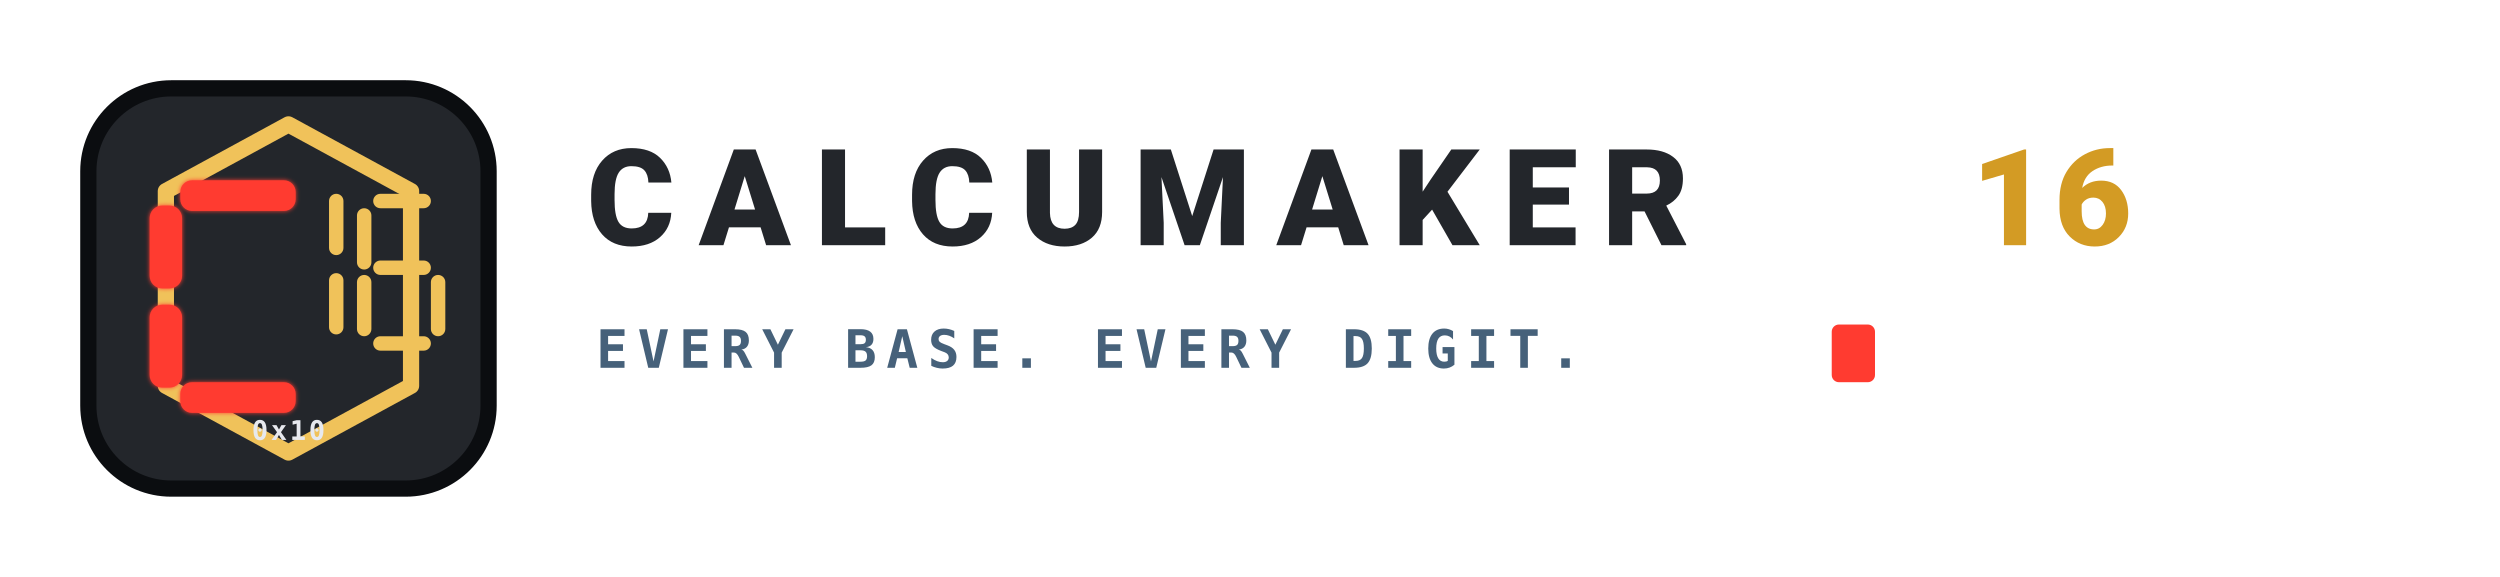
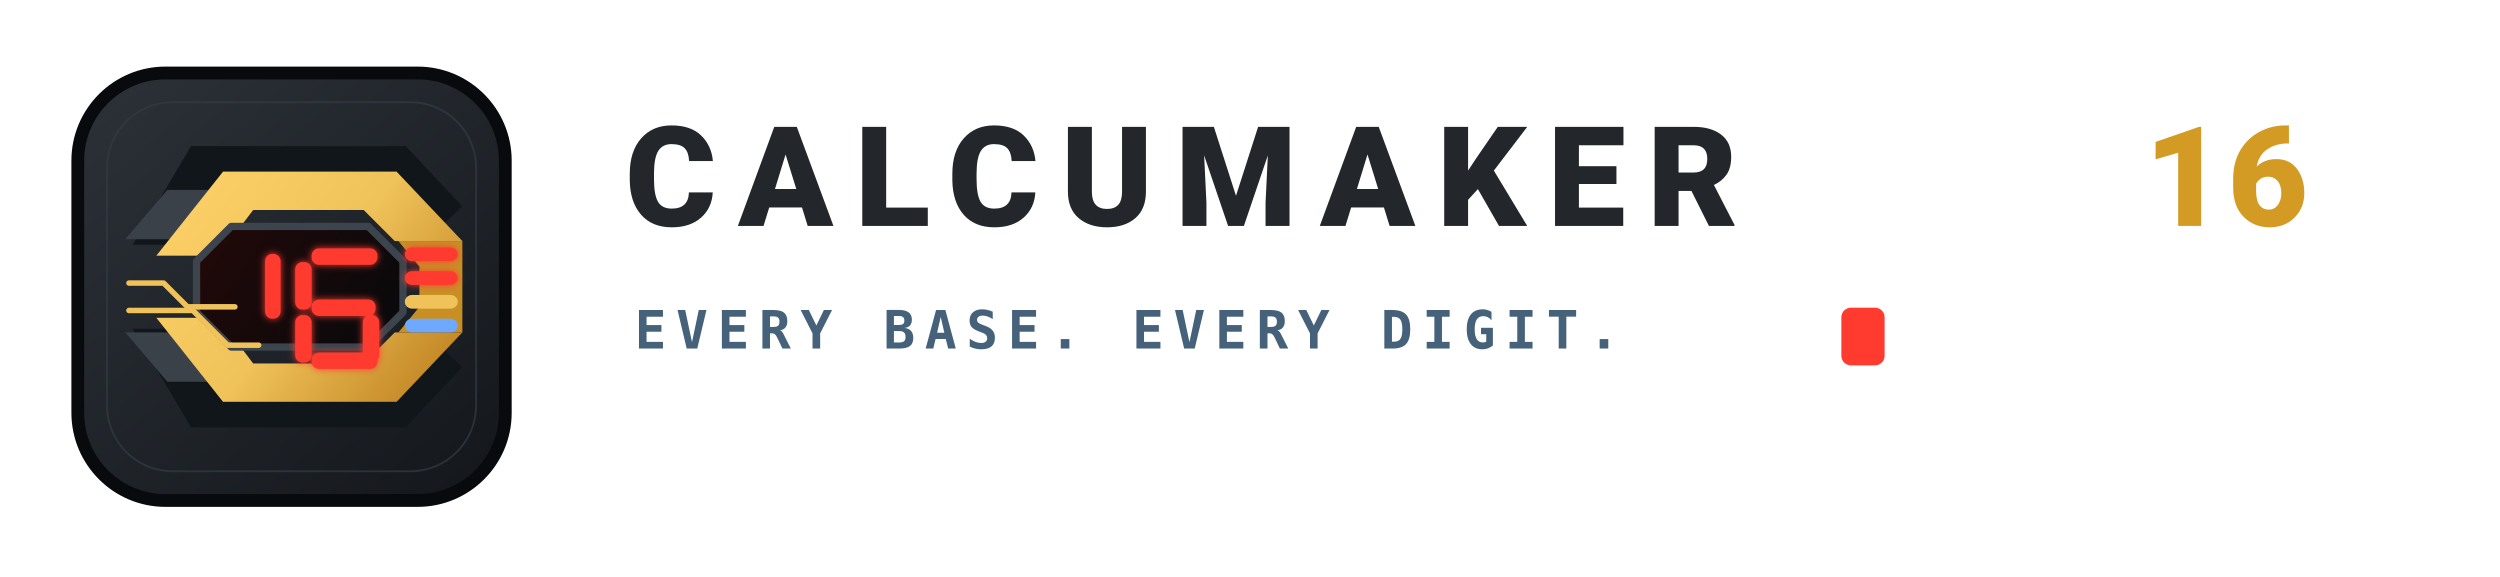
<svg xmlns="http://www.w3.org/2000/svg" viewBox="0 0 1040 240" role="img" aria-labelledby="title desc">
  <defs>
-     <filter id="soft-glow" x="-40%" y="-40%" width="180%" height="180%" color-interpolation-filters="sRGB">
-       <feGaussianBlur stdDeviation="2.4" result="blur" />
+     <linearGradient id="case" x1="72" y1="42" x2="442" y2="470" gradientUnits="userSpaceOnUse">
+       <stop offset="0" stop-color="#2b3036" />
+       <stop offset="1" stop-color="#15191e" />
+     </linearGradient>
+     <linearGradient id="gold" x1="92" y1="118" x2="442" y2="390" gradientUnits="userSpaceOnUse">
+       <stop offset="0" stop-color="#ffd36b" />
+       <stop offset=".52" stop-color="#f0c25a" />
+       <stop offset="1" stop-color="#b87918" />
+     </linearGradient>
+     <linearGradient id="glass" x1="168" y1="192" x2="374" y2="328" gradientUnits="userSpaceOnUse">
+       <stop offset="0" stop-color="#210909" />
+       <stop offset="1" stop-color="#07090c" />
+     </linearGradient>
+     <filter id="led-glow" x="-50%" y="-50%" width="200%" height="200%" color-interpolation-filters="sRGB">
+       <feGaussianBlur stdDeviation="4" result="blur" />
      <feMerge>
        <feMergeNode in="blur" />
        <feMergeNode in="SourceGraphic" />
      </feMerge>
    </filter>
  </defs>
-   <g transform="translate(24 24) scale(.375)">
-     <rect x="34" y="34" width="444" height="444" rx="92" fill="#23262b" />
-     <rect x="34" y="34" width="444" height="444" rx="92" fill="none" stroke="#0b0d10" stroke-width="18" />
-     <path d="M256 74 392 148v216L256 438 120 364V148Z" fill="none" stroke="#f0c25a" stroke-width="18" stroke-linejoin="round" />
-     <g fill="#ff3b30" filter="url(#soft-glow)">
-       <rect x="136" y="136" width="128" height="34" rx="13" />
-       <rect x="102" y="164" width="36" height="92" rx="14" />
-       <rect x="102" y="274" width="36" height="92" rx="14" />
-       <rect x="136" y="360" width="128" height="34" rx="13" />
+   <g transform="translate(24 22) scale(.38)">
+     <rect x="22" y="22" width="468" height="468" rx="96" fill="url(#case)" />
+     <rect x="22" y="22" width="468" height="468" rx="96" fill="none" stroke="#080a0d" stroke-width="14" />
+     <rect x="54" y="54" width="404" height="404" rx="72" fill="none" stroke="#343a42" stroke-width="2" opacity=".72" />
+     <path d="M146 102h235l62 66-34 32-46-48H190l-50 58H82Z" fill="#11161b" />
+     <path d="M82 302h58l50 58h173l46-48 34 32-62 66H146Z" fill="#11161b" />
+     <path d="M120 150h52l-46 54H74Z" fill="#3a4149" />
+     <path d="M74 306h52l46 54h-52Z" fill="#3a4149" />
+     <path d="M181 130h190l72 76h-74l-34-34H214l-38 50h-68Z" fill="url(#gold)" />
+     <path d="M108 290h68l38 50h121l34-34h74l-72 76H181Z" fill="url(#gold)" />
+     <path d="M373 206h70v100h-70l23-28v-44Z" fill="#c88f25" />
+     <path d="M190 190h150l38 38v56l-38 38H190l-38-38v-56Z" fill="url(#glass)" stroke="#3c444d" stroke-width="8" stroke-linejoin="round" />
+     <g filter="url(#led-glow)" fill="#ff3b30">
+       <rect x="227" y="220" width="17" height="71" rx="8" />
+       <rect x="278" y="214" width="72" height="18" rx="8" />
+       <rect x="260" y="229" width="18" height="52" rx="8" />
+       <rect x="278" y="270" width="70" height="18" rx="8" />
+       <rect x="260" y="287" width="18" height="52" rx="8" />
+       <rect x="334" y="287" width="18" height="52" rx="8" />
+       <rect x="278" y="328" width="72" height="18" rx="8" />
    </g>
-     <g fill="#f0c25a">
-       <rect x="301" y="151" width="16" height="68" rx="8" />
-       <rect x="301" y="239" width="16" height="68" rx="8" />
-       <rect x="350" y="151" width="64" height="16" rx="8" />
-       <rect x="332" y="167" width="16" height="68" rx="8" />
-       <rect x="350" y="225" width="64" height="16" rx="8" />
-       <rect x="332" y="241" width="16" height="68" rx="8" />
-       <rect x="414" y="241" width="16" height="68" rx="8" />
-       <rect x="350" y="309" width="64" height="16" rx="8" />
+     <g fill="none" stroke="#f0c25a" stroke-width="6" stroke-linecap="round" stroke-linejoin="round">
+       <path d="M78 252h38l26 26h52" />
+       <path d="M78 282h70l38 38h34" />
    </g>
-     <text x="256" y="424" text-anchor="middle" font-family="ui-monospace, SFMono-Regular, Menlo, Consolas, monospace" font-size="30" font-weight="800" letter-spacing="3" fill="#e7e9ee">0x10</text>
+     <g>
+       <rect x="380" y="213" width="58" height="15" rx="8" fill="#ff3b30" filter="url(#led-glow)" />
+       <rect x="380" y="239" width="58" height="15" rx="8" fill="#ff3b30" filter="url(#led-glow)" />
+       <rect x="380" y="265" width="58" height="15" rx="8" fill="#f0c25a" />
+       <rect x="380" y="291" width="58" height="15" rx="8" fill="#6ea8ff" />
+     </g>
  </g>
-   <text x="244" y="102" font-family="ui-sans-serif, system-ui, -apple-system, Segoe UI, Roboto, sans-serif" font-size="56" font-weight="850" letter-spacing="10" fill="#23262b">CALCUMAKER</text>
-   <text x="820" y="102" font-family="ui-sans-serif, system-ui, -apple-system, Segoe UI, Roboto, sans-serif" font-size="56" font-weight="850" letter-spacing="2" fill="#d39b24">16</text>
-   <text x="248" y="153" font-family="ui-monospace, SFMono-Regular, Menlo, Consolas, monospace" font-size="22" font-weight="700" letter-spacing="4" fill="#46617a">EVERY BASE. EVERY DIGIT.</text>
-   <rect x="762" y="135" width="18" height="24" rx="3" fill="#ff3b30" />
+   <text x="260" y="94" font-family="ui-sans-serif, system-ui, -apple-system, Segoe UI, Roboto, sans-serif" font-size="58" font-weight="850" letter-spacing="9" fill="#23262b">CALCUMAKER</text>
+   <text x="892" y="94" font-family="ui-sans-serif, system-ui, -apple-system, Segoe UI, Roboto, sans-serif" font-size="58" font-weight="850" letter-spacing="1" fill="#d39b24">16</text>
+   <text x="264" y="145" font-family="ui-monospace, SFMono-Regular, Menlo, Consolas, monospace" font-size="22" font-weight="750" letter-spacing="4" fill="#46617a">EVERY BASE. EVERY DIGIT.</text>
+   <rect x="766" y="128" width="18" height="24" rx="4" fill="#ff3b30" />
</svg>
